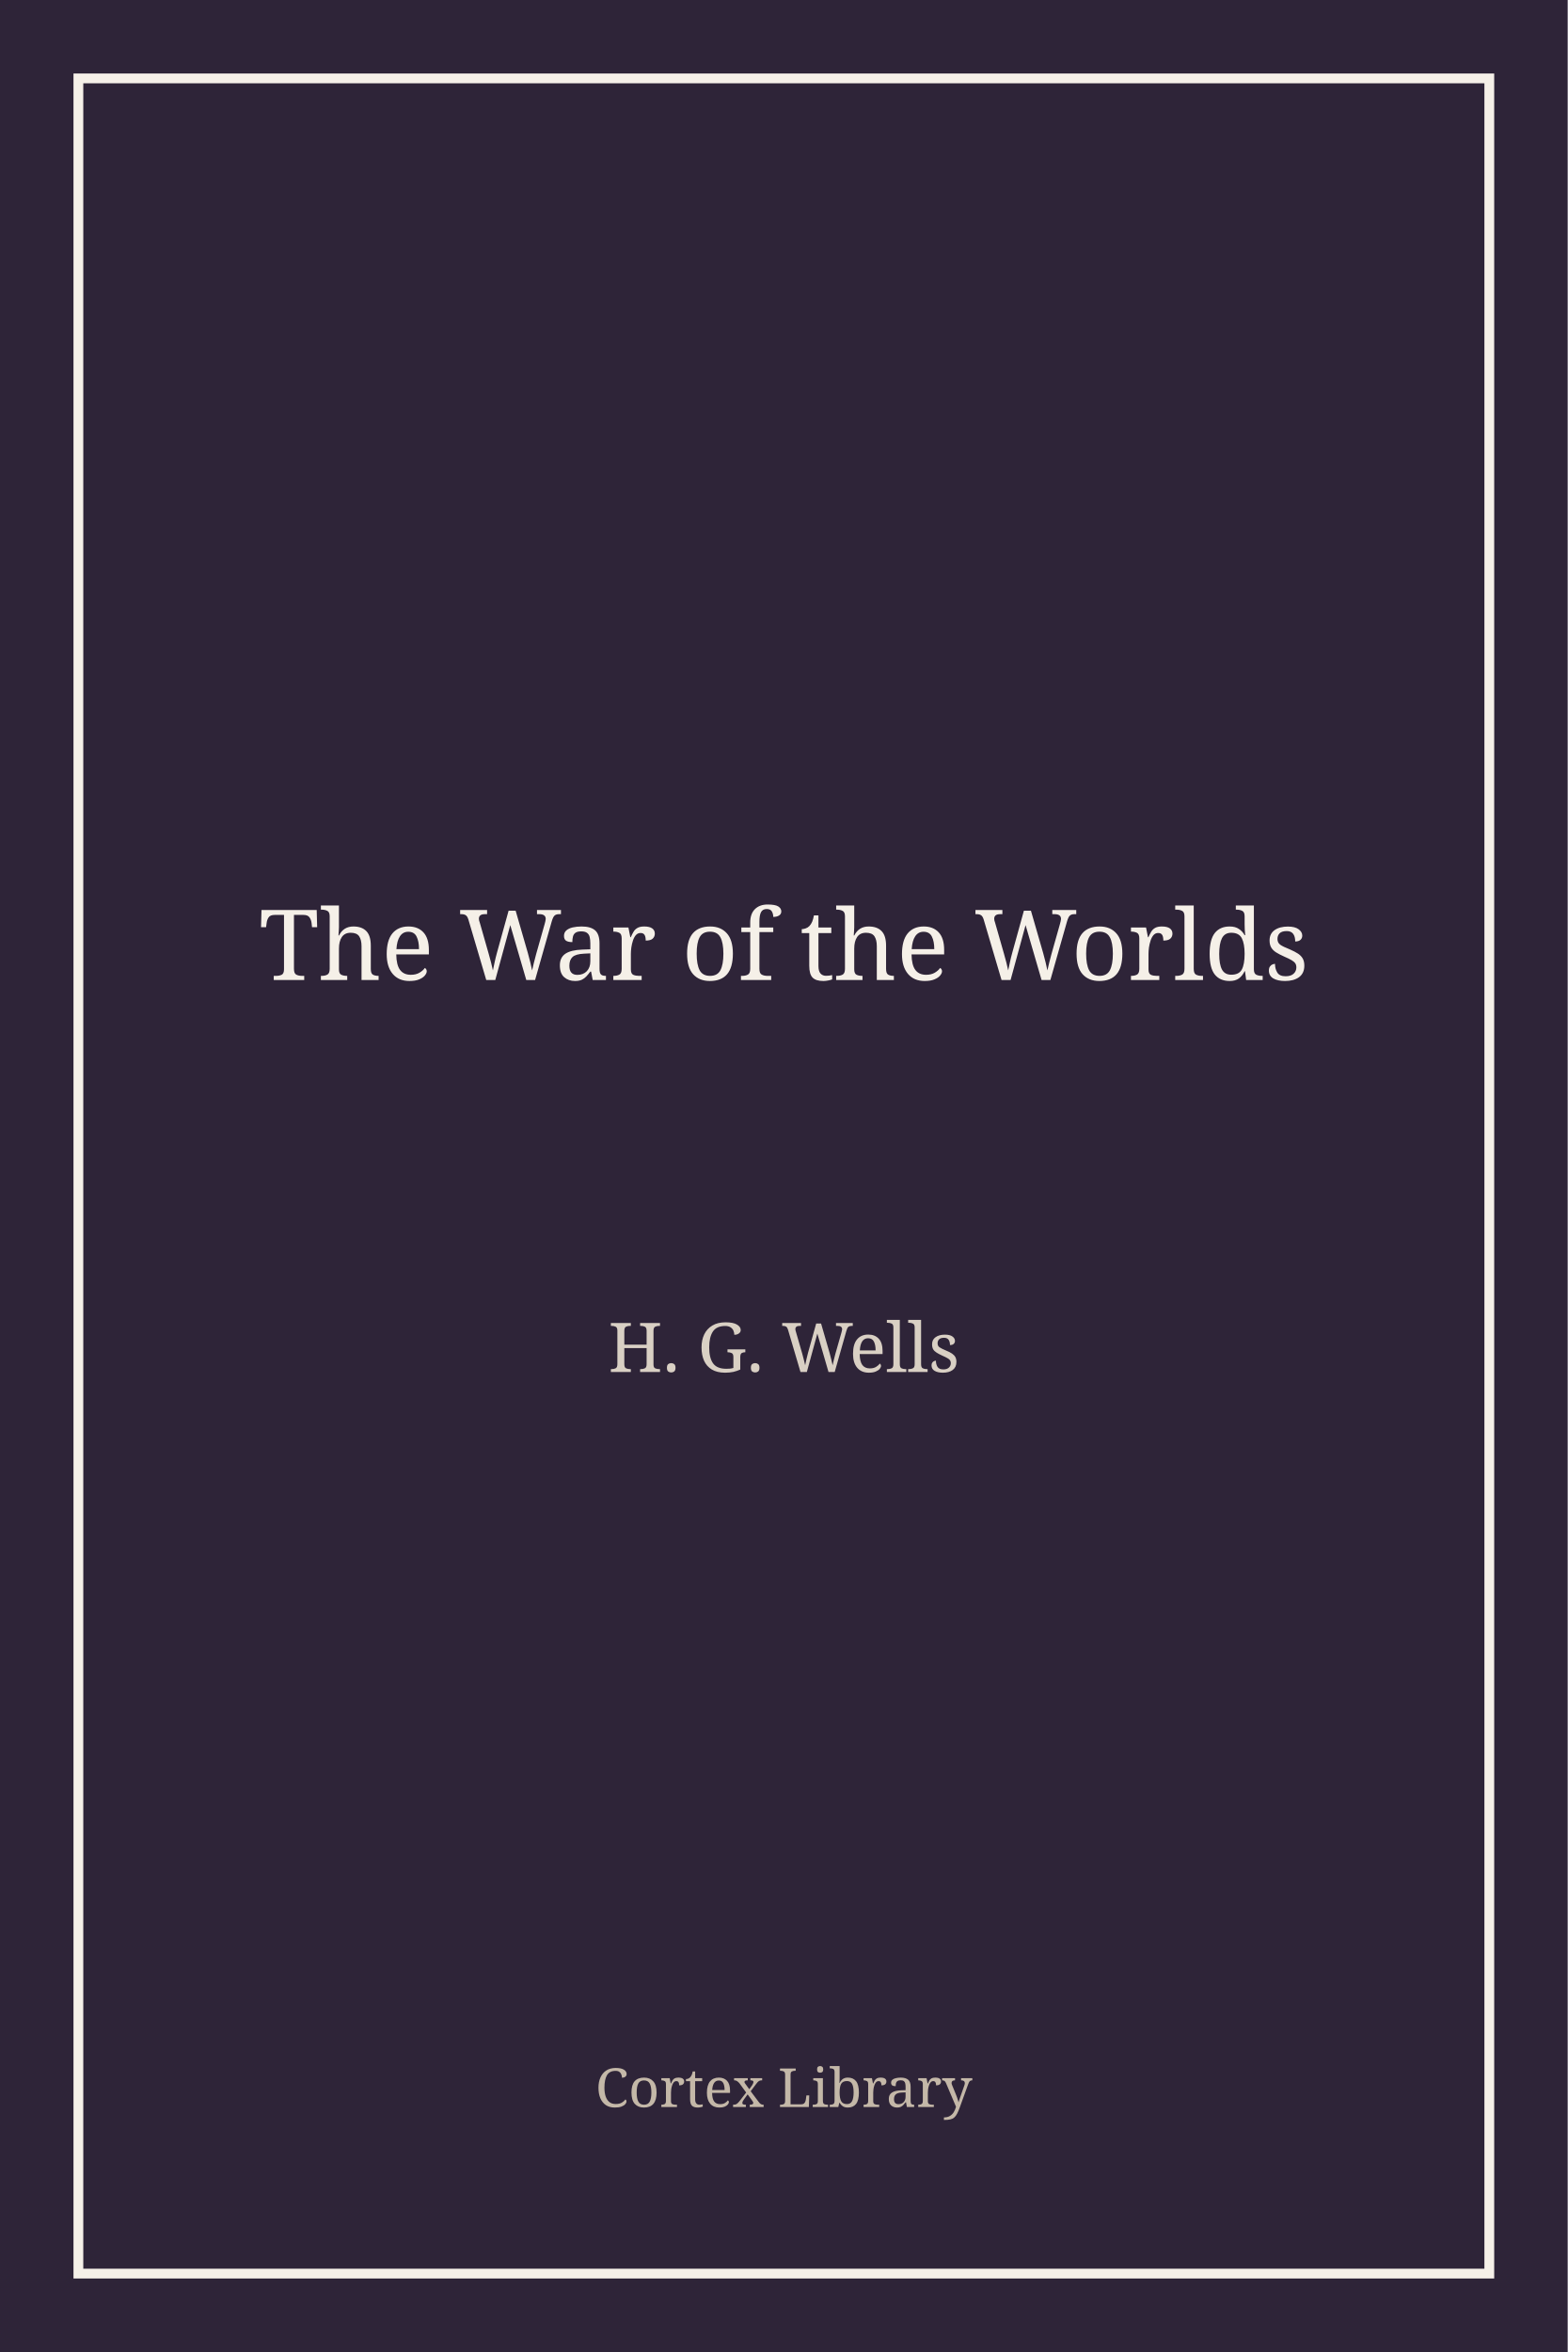
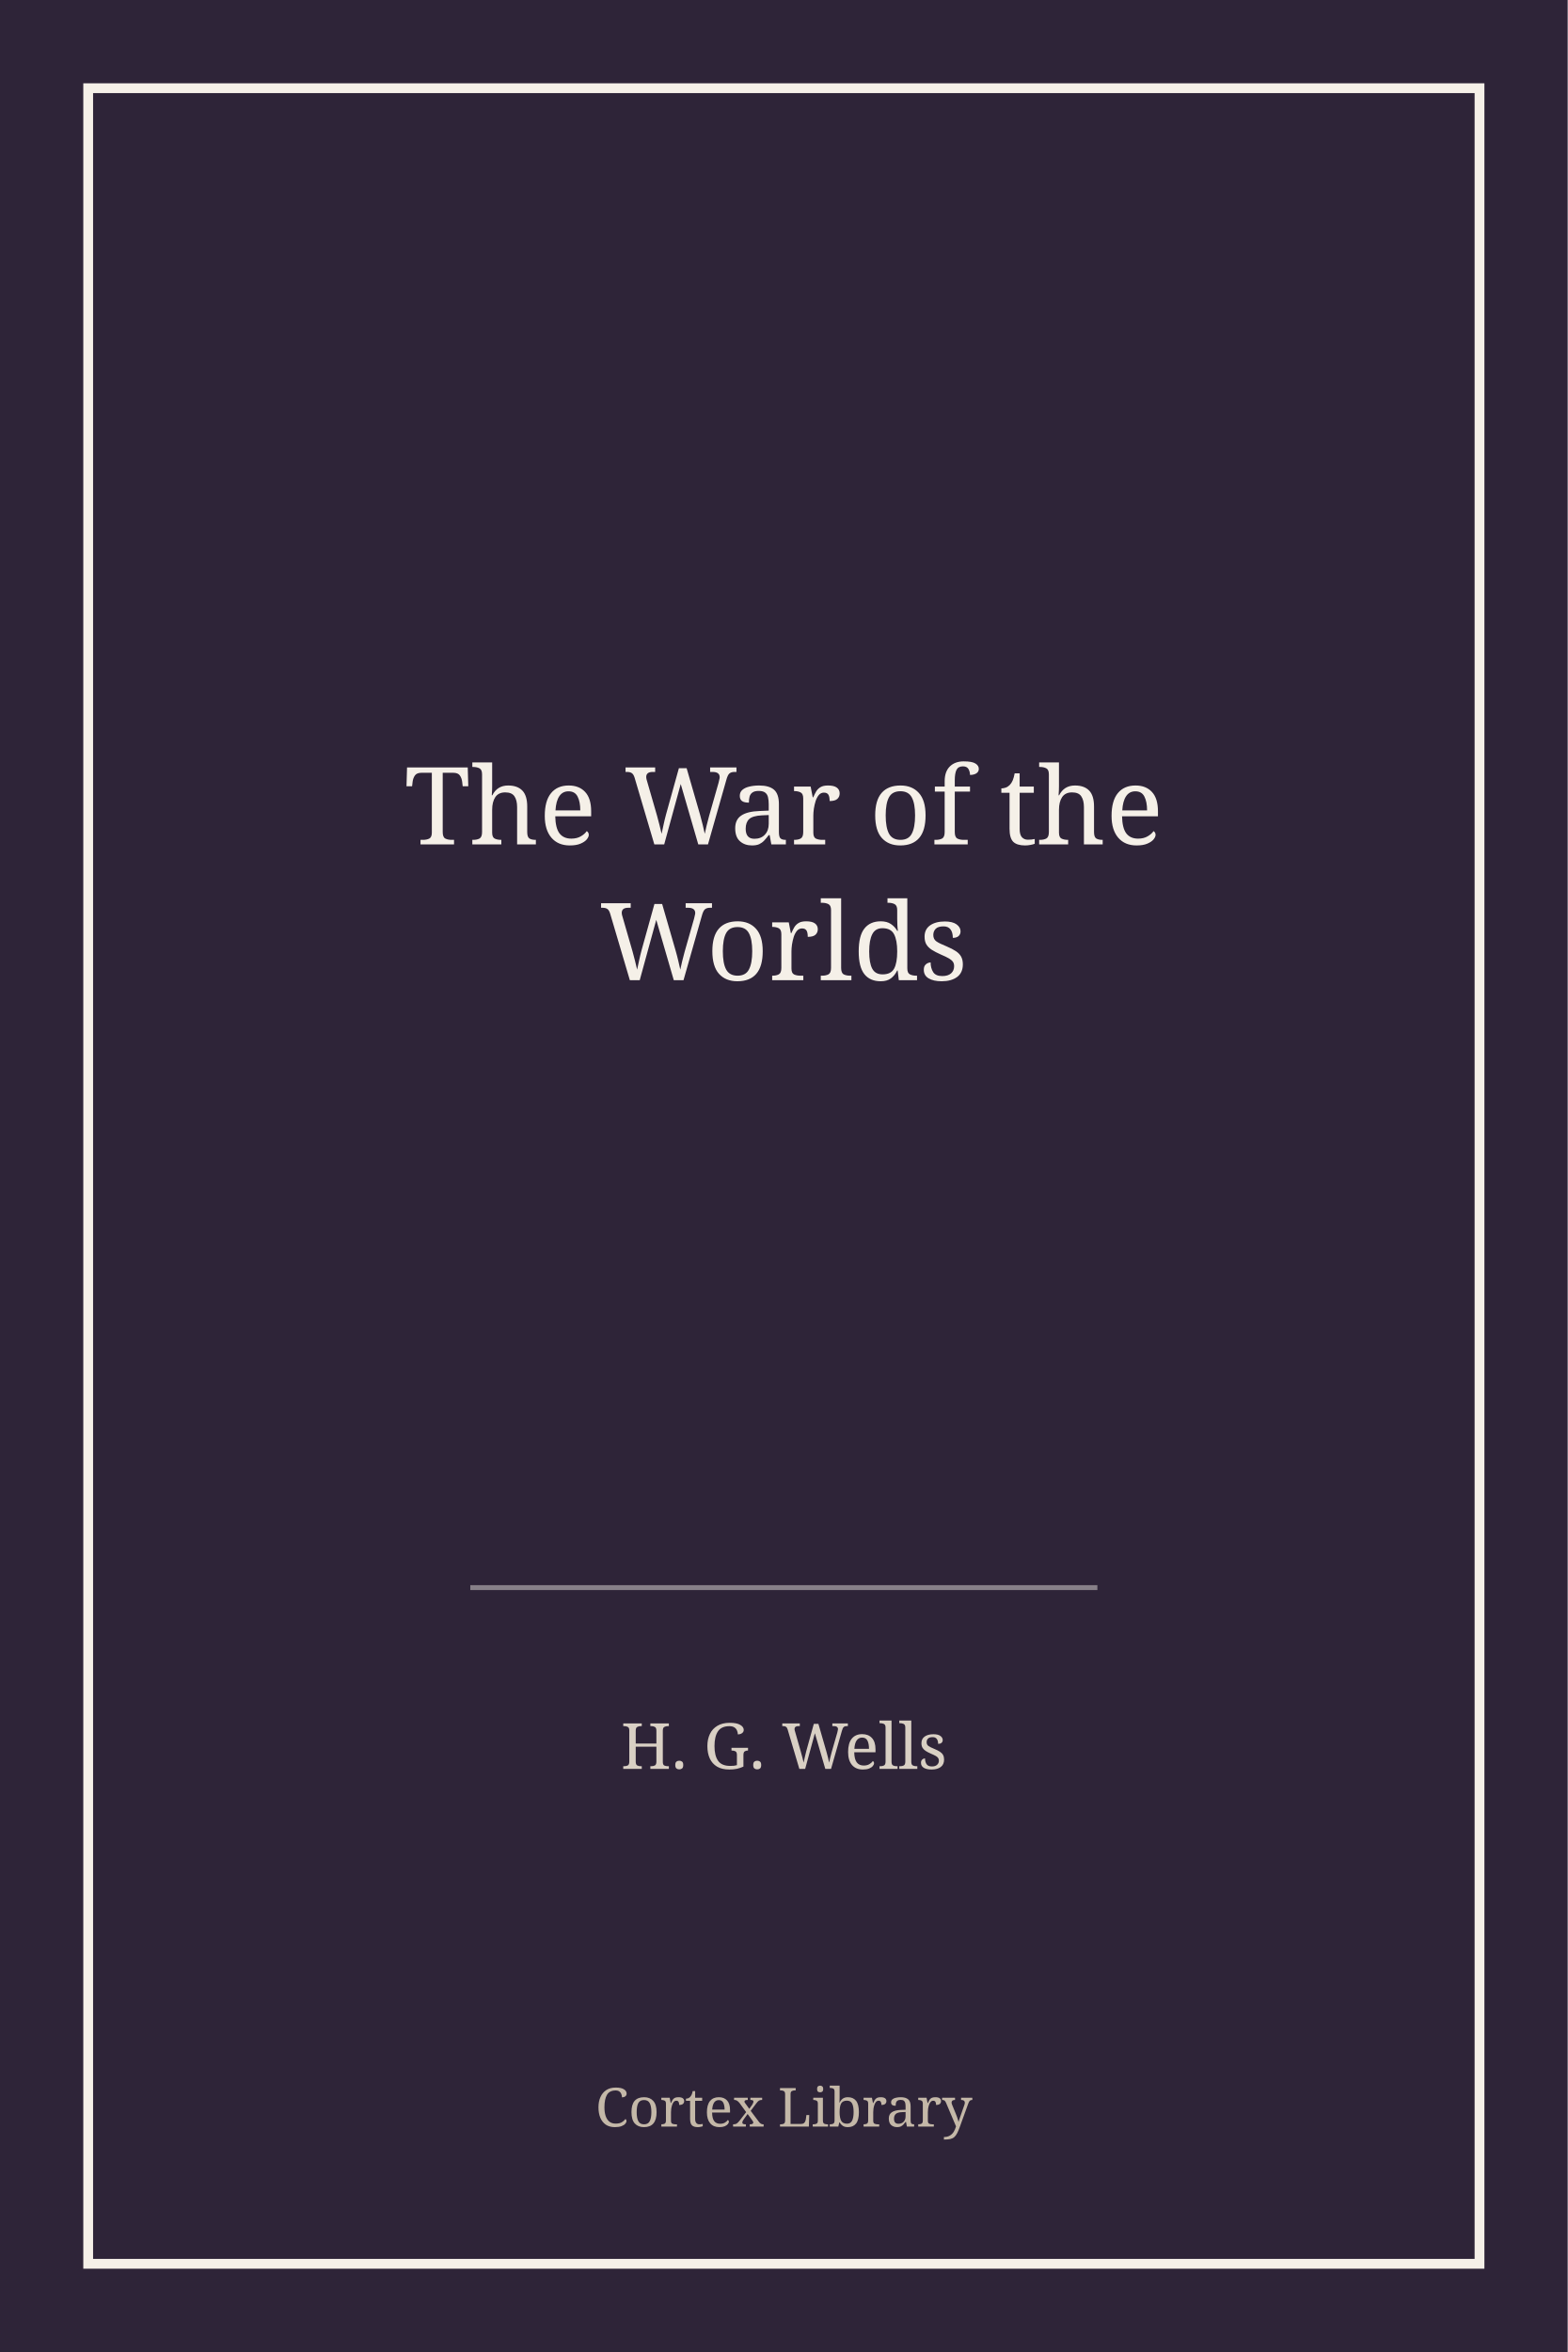
<svg xmlns="http://www.w3.org/2000/svg" width="320" height="480" viewBox="0 0 320 480">
  <rect width="320" height="480" fill="#2e2438" />
-   <rect x="16" y="16" width="288" height="448" fill="none" stroke="#f5f0e8" stroke-width="2" />
-   <text x="160" y="200" text-anchor="middle" fill="#f5f0e8" font-family="Georgia, serif" font-size="20">
-     The War of the Worlds
-   </text>
-   <text x="160" y="280" text-anchor="middle" fill="#d9d0c4" font-family="Georgia, serif" font-size="14">
-     H. G. Wells
-   </text>
-   <text x="160" y="430" text-anchor="middle" fill="#c4b8a8" font-family="Georgia, serif" font-size="11">
+   <rect x="18" y="18" width="284" height="444" fill="none" stroke="#f5f0e8" stroke-width="2" />
+   <defs>
+     <clipPath id="cover-safe-0000000a">
+       <rect x="32" y="48" width="256" height="372" />
+     </clipPath>
+   </defs>
+   <g clip-path="url(#cover-safe-0000000a)">
+     <text x="160" y="172.32" text-anchor="middle" fill="#f5f0e8" font-family="Georgia, serif" font-size="22">The War of the</text>
+     <text x="160" y="200.04" text-anchor="middle" fill="#f5f0e8" font-family="Georgia, serif" font-size="22">Worlds</text>
+     <line x1="96" y1="324" x2="224" y2="324" stroke="#f5f0e8" stroke-width="1" opacity="0.45" />
+     <text x="160" y="361" text-anchor="middle" fill="#d9d0c4" font-family="Georgia, serif" font-size="13">H. G. Wells</text>
+   </g>
+   <text x="160" y="434" text-anchor="middle" fill="#c4b8a8" font-family="Georgia, serif" font-size="11">
    Cortex Library
  </text>
</svg>
